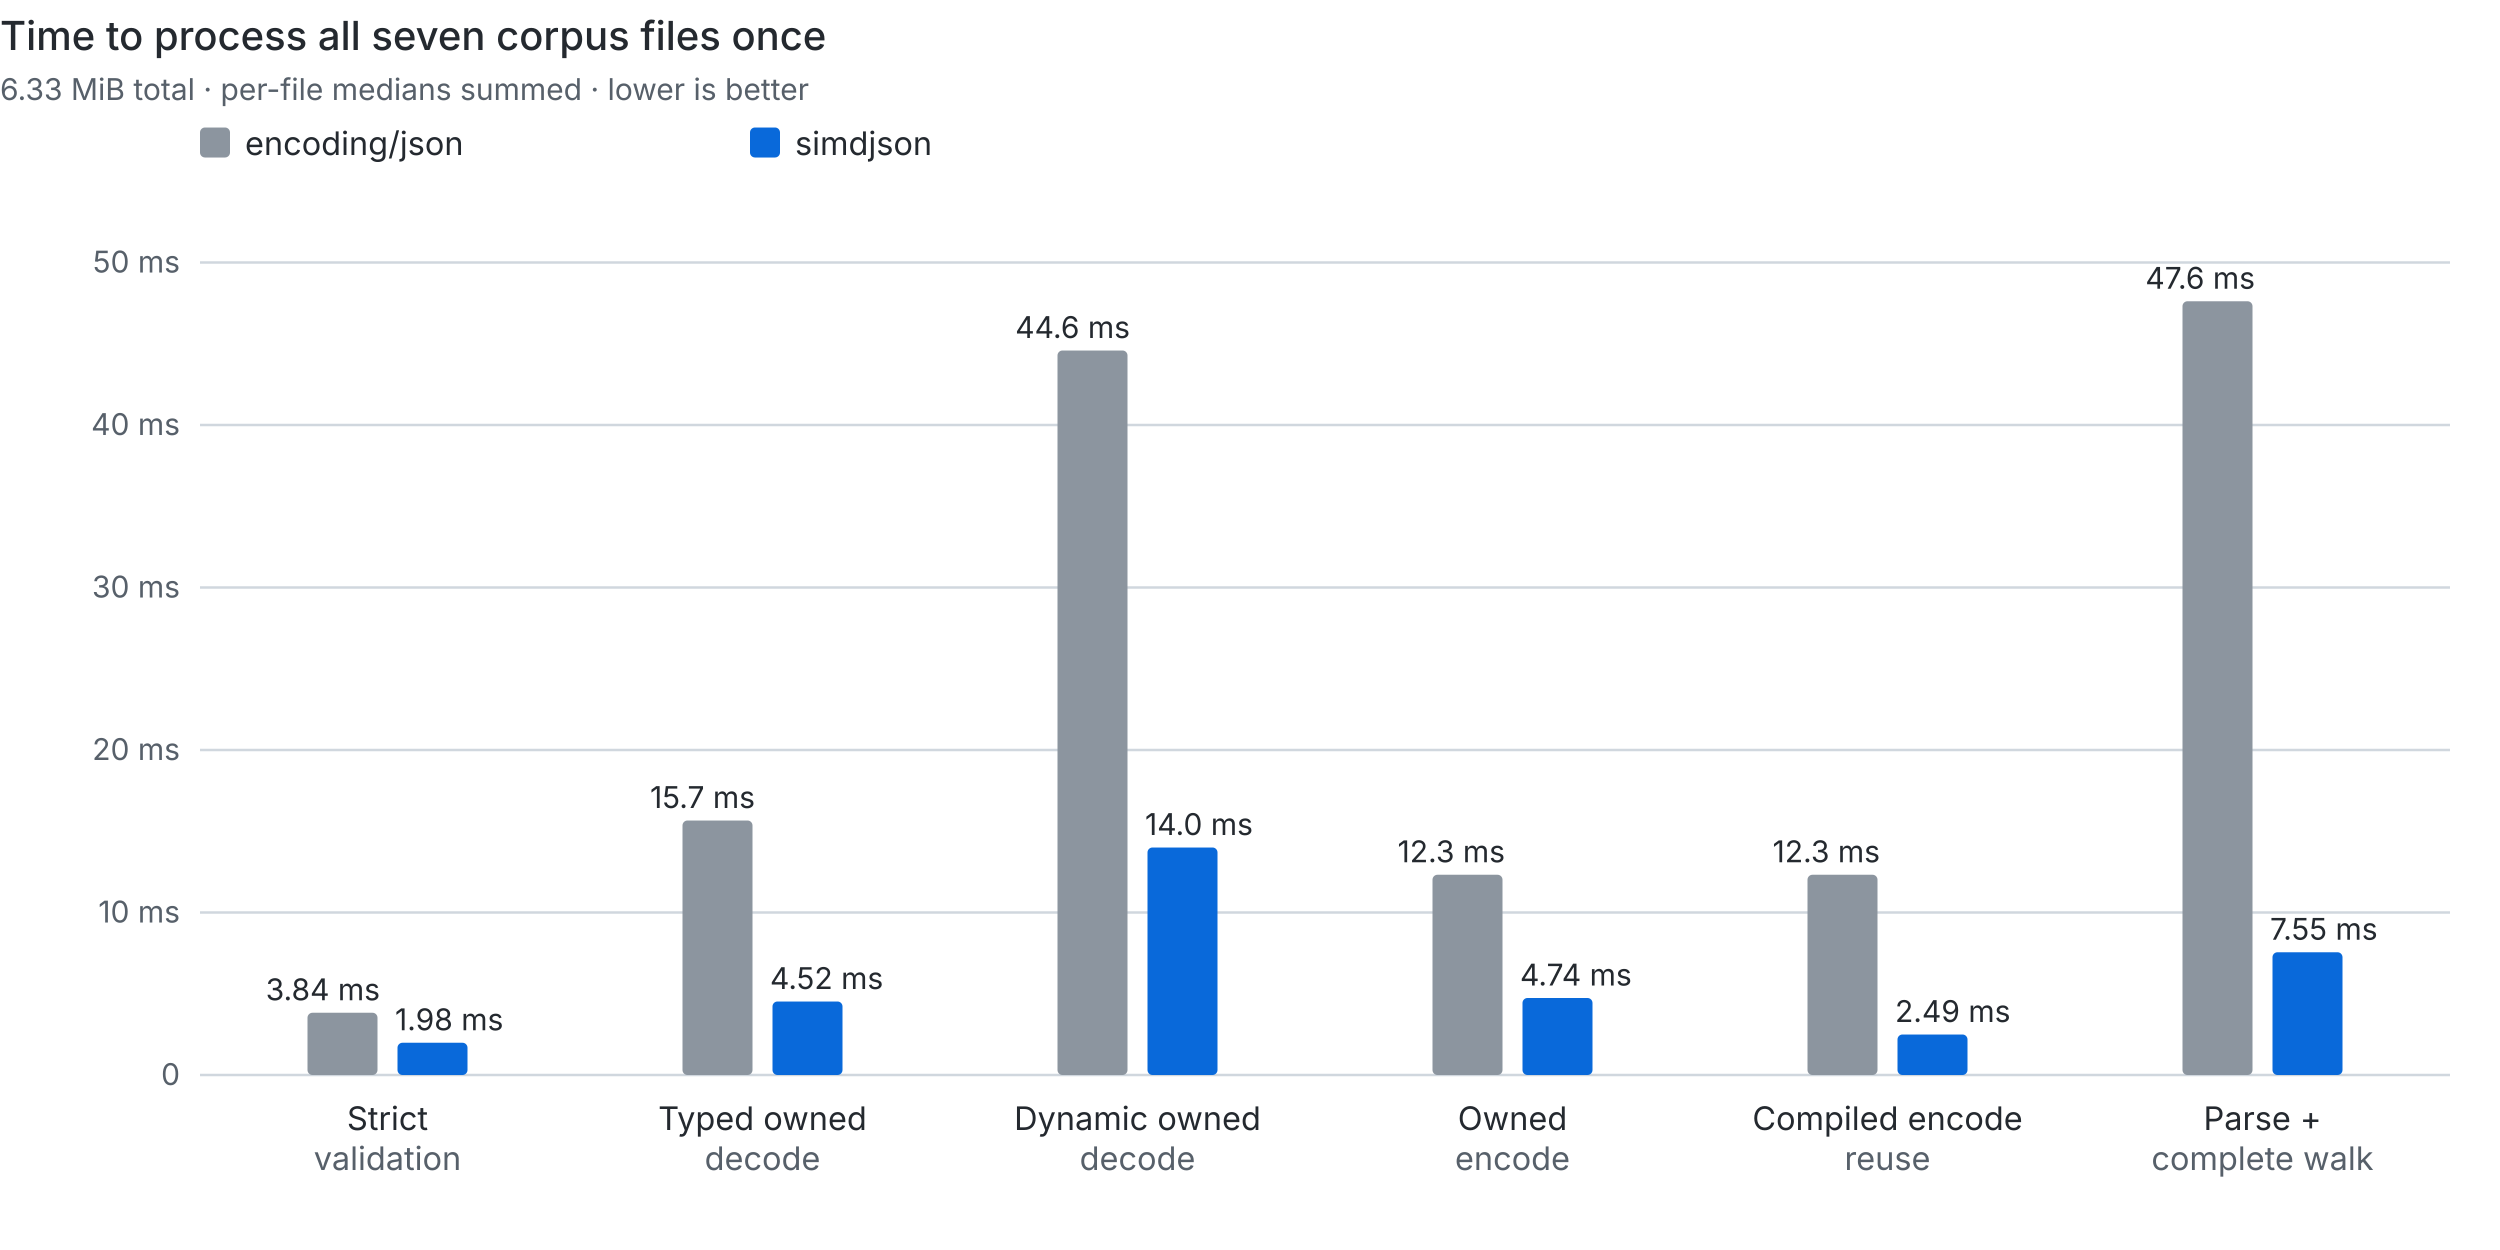
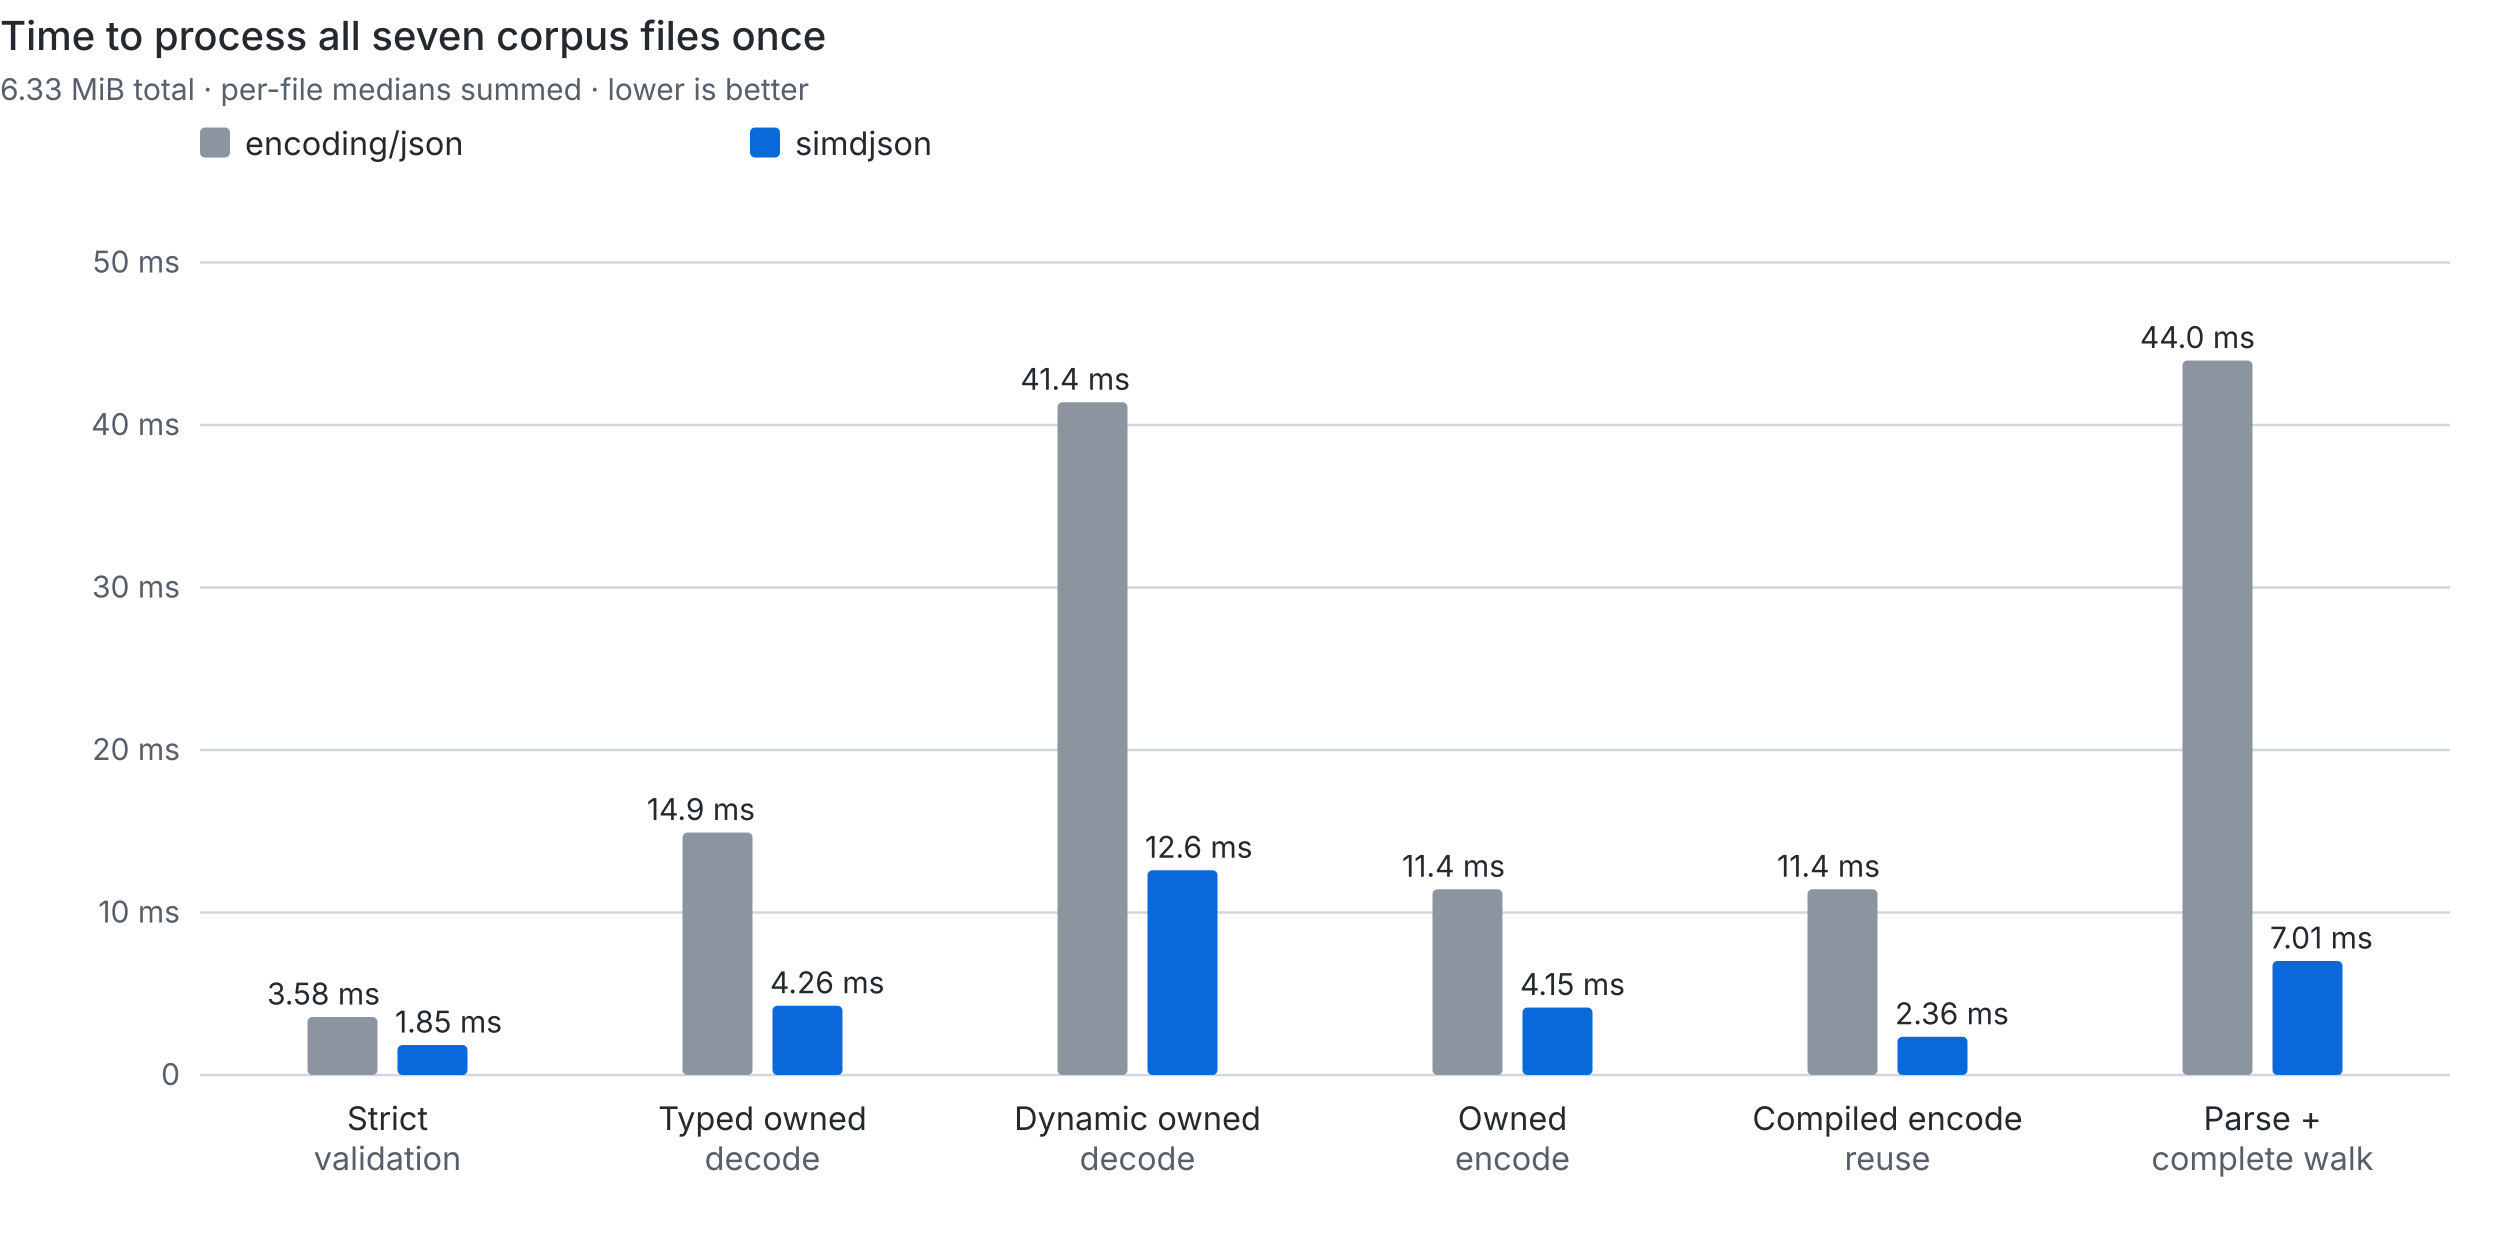
<svg xmlns="http://www.w3.org/2000/svg" width="1000" height="500" viewBox="0 0 1000 500" role="img" aria-labelledby="title desc">
  <style>
svg { color-scheme: light dark; }
text { fill:#24292f; font:13px -apple-system,BlinkMacSystemFont,"Segoe UI",sans-serif; }
.heading { font-size:16px; font-weight:500; } .note { font-size:12px; }
.muted { fill:#57606a; } .grid { stroke:#d0d7de; stroke-width:1; }
.baseline { stroke:#8c959f; stroke-width:2; }
.base { fill:#8c959f; } .s1 { fill:#0969da; } .s2 { fill:#8250df; } .s3 { fill:#1a7f37; }
.h1 { fill:#ddf4ff; } .h2 { fill:#b6e3ff; } .h3 { fill:#80ccff; } .h4 { fill:#54aeff; }
@media (prefers-color-scheme: dark) {
text { fill:#f0f6fc; } .muted { fill:#8c959f; } .grid { stroke:#30363d; } .baseline { stroke:#6e7681; }
.base { fill:#8c959f; } .s1 { fill:#58a6ff; } .s2 { fill:#bc8cff; } .s3 { fill:#3fb950; }
.h1 { fill:#102c44; } .h2 { fill:#123c5a; } .h3 { fill:#15557a; } .h4 { fill:#1f6feb; }
}
</style>
  <text class="heading" x="0" y="20">Time to process all seven corpus files once</text>
  <text class="muted note" x="0" y="40">6.33 MiB total · per-file medians summed · lower is better</text>
  <rect class="base" x="80" y="51" width="12" height="12" rx="2" />
  <text x="98" y="62">encoding/json</text>
  <rect class="s1" x="300" y="51" width="12" height="12" rx="2" />
  <text x="318" y="62">simdjson</text>
  <line class="grid" x1="80" y1="430.0" x2="980" y2="430.0" />
  <text class="muted note" x="72" y="434.0" text-anchor="end">0</text>
  <line class="grid" x1="80" y1="365.0" x2="980" y2="365.0" />
  <text class="muted note" x="72" y="369.0" text-anchor="end">10 ms</text>
  <line class="grid" x1="80" y1="300.0" x2="980" y2="300.0" />
  <text class="muted note" x="72" y="304.0" text-anchor="end">20 ms</text>
  <line class="grid" x1="80" y1="235.0" x2="980" y2="235.0" />
  <text class="muted note" x="72" y="239.0" text-anchor="end">30 ms</text>
  <line class="grid" x1="80" y1="170.0" x2="980" y2="170.0" />
  <text class="muted note" x="72" y="174.0" text-anchor="end">40 ms</text>
  <line class="grid" x1="80" y1="105.0" x2="980" y2="105.0" />
  <text class="muted note" x="72" y="109.0" text-anchor="end">50 ms</text>
-   <rect class="base" x="123.0" y="405.1" width="28" height="24.9" rx="2" />
-   <text class="note" x="152.0" y="400.1" text-anchor="end">3.84 ms</text>
-   <rect class="s1" x="159.0" y="417.1" width="28" height="12.9" rx="2" />
-   <text class="note" x="158.0" y="412.1" text-anchor="start">1.98 ms</text>
+   <rect class="base" x="123.0" y="406.8" width="28" height="23.2" rx="2" />
+   <text class="note" x="152.0" y="401.8" text-anchor="end">3.58 ms</text>
+   <rect class="s1" x="159.0" y="418.0" width="28" height="12.0" rx="2" />
+   <text class="note" x="158.0" y="413.0" text-anchor="start">1.85 ms</text>
  <text x="155.0" y="452" text-anchor="middle">Strict</text>
  <text class="muted" x="155.0" y="468" text-anchor="middle">validation</text>
-   <rect class="base" x="273.0" y="328.2" width="28" height="101.8" rx="2" />
-   <text class="note" x="302.0" y="323.2" text-anchor="end">15.7 ms</text>
-   <rect class="s1" x="309.0" y="400.6" width="28" height="29.4" rx="2" />
-   <text class="note" x="308.0" y="395.6" text-anchor="start">4.52 ms</text>
+   <rect class="base" x="273.0" y="333.0" width="28" height="97.0" rx="2" />
+   <text class="note" x="302.0" y="328.0" text-anchor="end">14.9 ms</text>
+   <rect class="s1" x="309.0" y="402.3" width="28" height="27.7" rx="2" />
+   <text class="note" x="308.0" y="397.3" text-anchor="start">4.26 ms</text>
  <text x="305.0" y="452" text-anchor="middle">Typed owned</text>
  <text class="muted" x="305.0" y="468" text-anchor="middle">decode</text>
-   <rect class="base" x="423.0" y="140.2" width="28" height="289.8" rx="2" />
-   <text class="note" x="452.0" y="135.2" text-anchor="end">44.6 ms</text>
-   <rect class="s1" x="459.0" y="339.0" width="28" height="91.0" rx="2" />
-   <text class="note" x="458.0" y="334.0" text-anchor="start">14.0 ms</text>
+   <rect class="base" x="423.0" y="160.9" width="28" height="269.1" rx="2" />
+   <text class="note" x="452.0" y="155.9" text-anchor="end">41.4 ms</text>
+   <rect class="s1" x="459.0" y="348.1" width="28" height="81.9" rx="2" />
+   <text class="note" x="458.0" y="343.1" text-anchor="start">12.6 ms</text>
  <text x="455.0" y="452" text-anchor="middle">Dynamic owned</text>
  <text class="muted" x="455.0" y="468" text-anchor="middle">decode</text>
-   <rect class="base" x="573.0" y="349.9" width="28" height="80.1" rx="2" />
-   <text class="note" x="602.0" y="344.9" text-anchor="end">12.3 ms</text>
-   <rect class="s1" x="609.0" y="399.2" width="28" height="30.8" rx="2" />
-   <text class="note" x="608.0" y="394.2" text-anchor="start">4.74 ms</text>
+   <rect class="base" x="573.0" y="355.7" width="28" height="74.3" rx="2" />
+   <text class="note" x="602.0" y="350.7" text-anchor="end">11.4 ms</text>
+   <rect class="s1" x="609.0" y="403.0" width="28" height="27.0" rx="2" />
+   <text class="note" x="608.0" y="398.0" text-anchor="start">4.15 ms</text>
  <text x="605.0" y="452" text-anchor="middle">Owned</text>
  <text class="muted" x="605.0" y="468" text-anchor="middle">encode</text>
-   <rect class="base" x="723.0" y="349.9" width="28" height="80.1" rx="2" />
-   <text class="note" x="752.0" y="344.9" text-anchor="end">12.3 ms</text>
-   <rect class="s1" x="759.0" y="413.8" width="28" height="16.2" rx="2" />
-   <text class="note" x="758.0" y="408.8" text-anchor="start">2.49 ms</text>
+   <rect class="base" x="723.0" y="355.7" width="28" height="74.3" rx="2" />
+   <text class="note" x="752.0" y="350.7" text-anchor="end">11.4 ms</text>
+   <rect class="s1" x="759.0" y="414.7" width="28" height="15.3" rx="2" />
+   <text class="note" x="758.0" y="409.7" text-anchor="start">2.36 ms</text>
  <text x="755.0" y="452" text-anchor="middle">Compiled encode</text>
  <text class="muted" x="755.0" y="468" text-anchor="middle">reuse</text>
-   <rect class="base" x="873.0" y="120.5" width="28" height="309.5" rx="2" />
-   <text class="note" x="902.0" y="115.5" text-anchor="end">47.6 ms</text>
-   <rect class="s1" x="909.0" y="380.9" width="28" height="49.1" rx="2" />
-   <text class="note" x="908.0" y="375.9" text-anchor="start">7.55 ms</text>
+   <rect class="base" x="873.0" y="144.2" width="28" height="285.8" rx="2" />
+   <text class="note" x="902.0" y="139.2" text-anchor="end">44.0 ms</text>
+   <rect class="s1" x="909.0" y="384.4" width="28" height="45.6" rx="2" />
+   <text class="note" x="908.0" y="379.4" text-anchor="start">7.01 ms</text>
  <text x="905.0" y="452" text-anchor="middle">Parse +</text>
  <text class="muted" x="905.0" y="468" text-anchor="middle">complete walk</text>
</svg>
